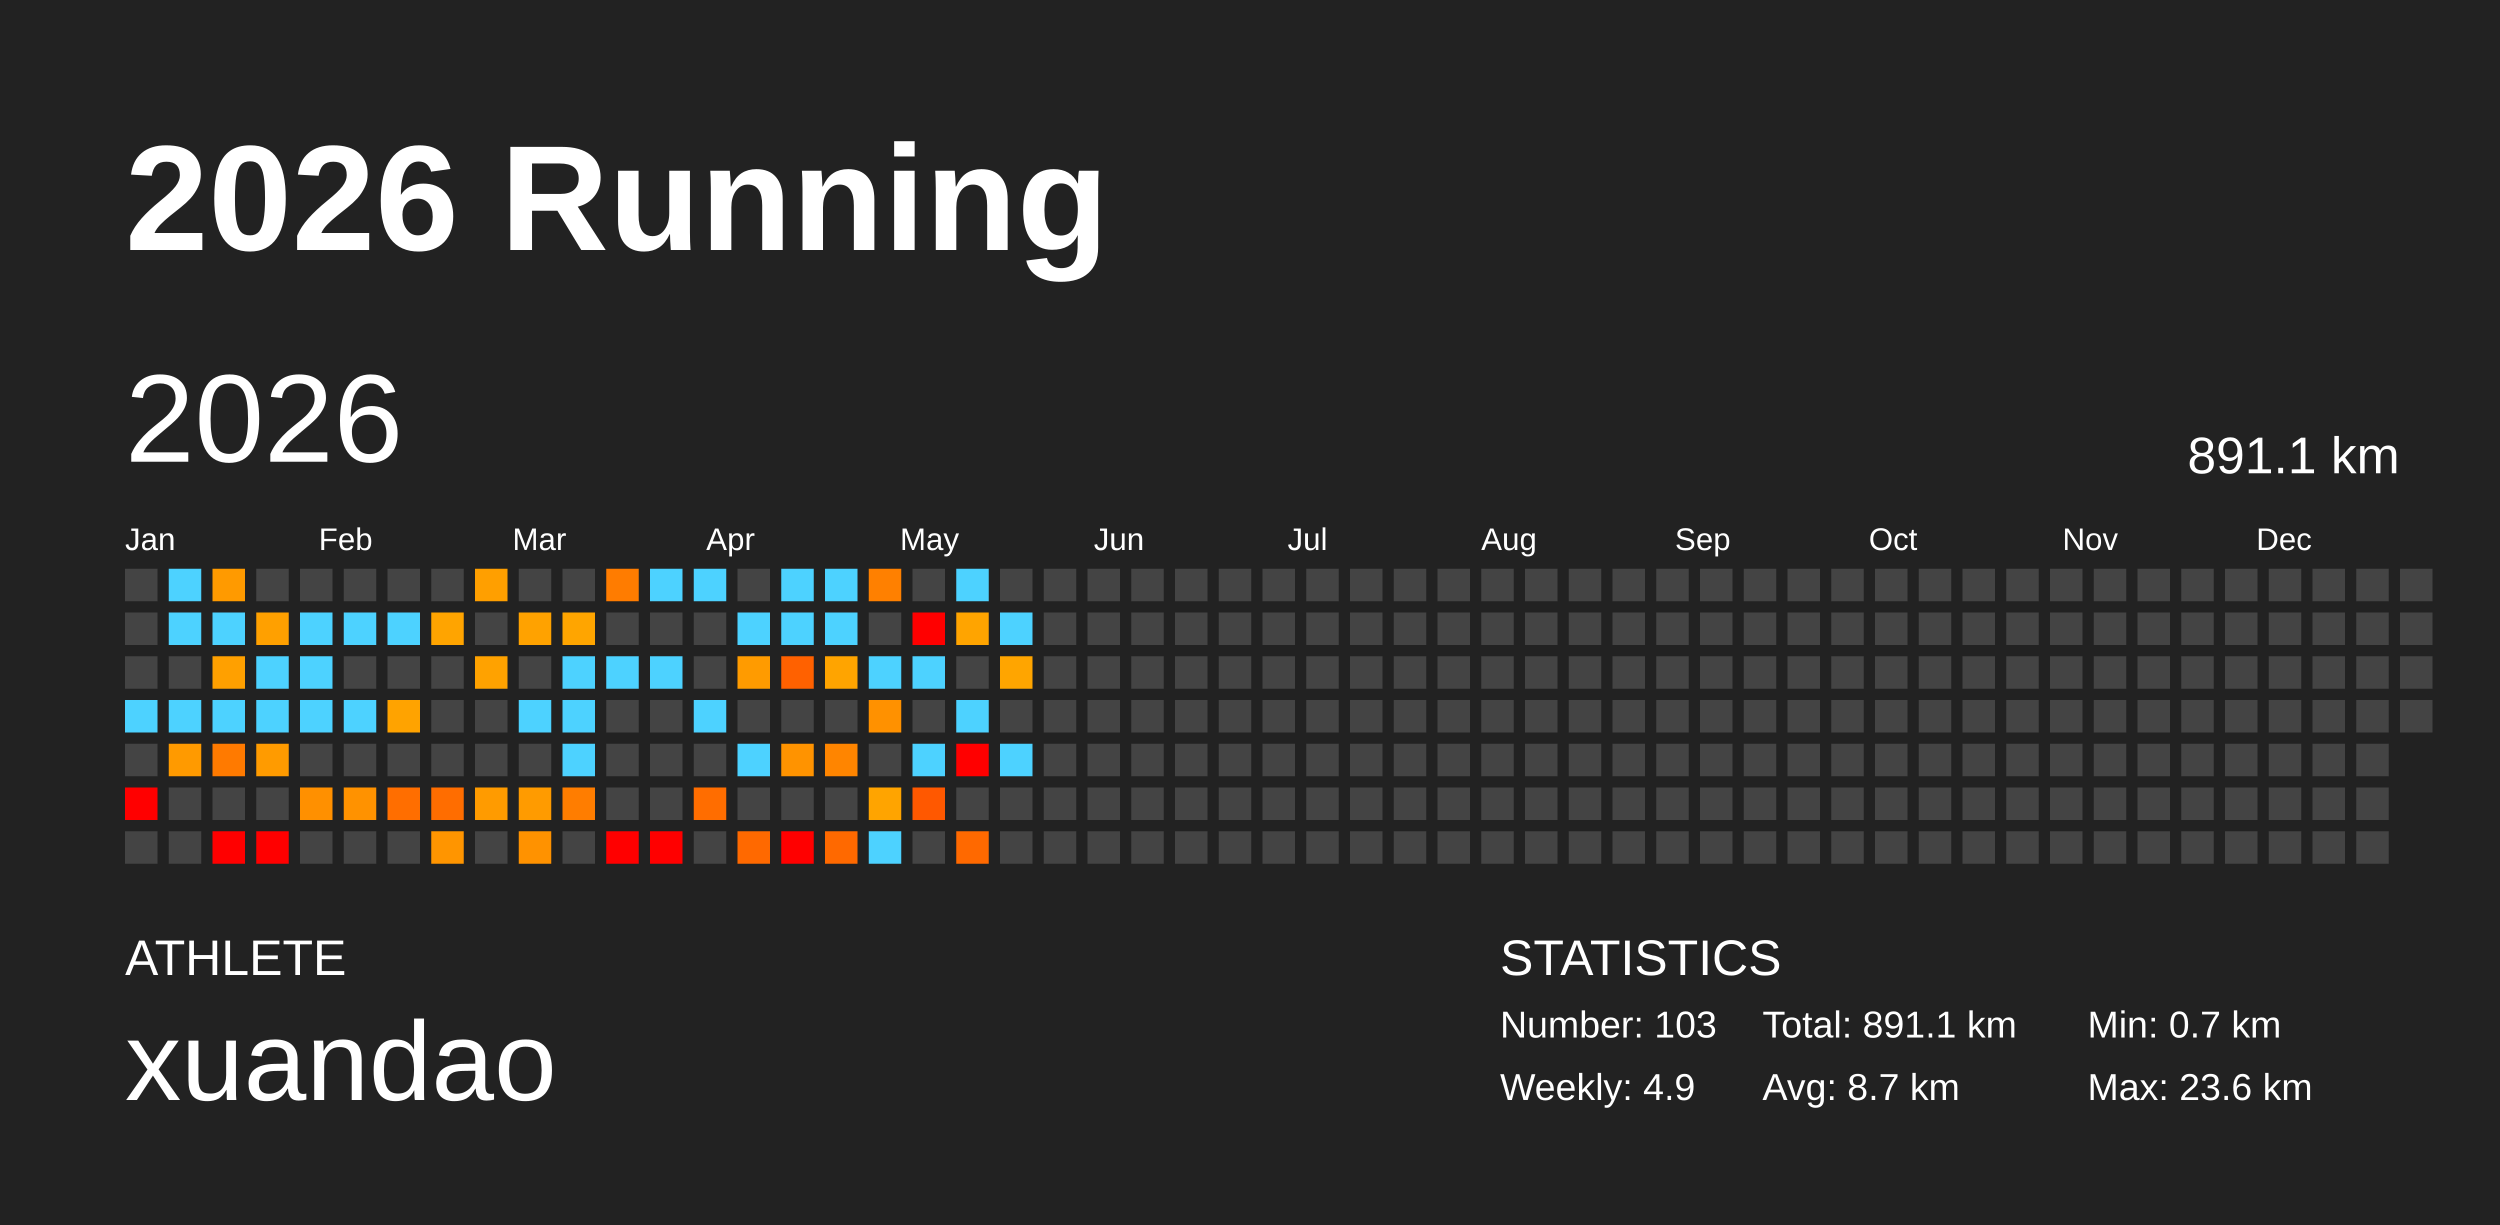
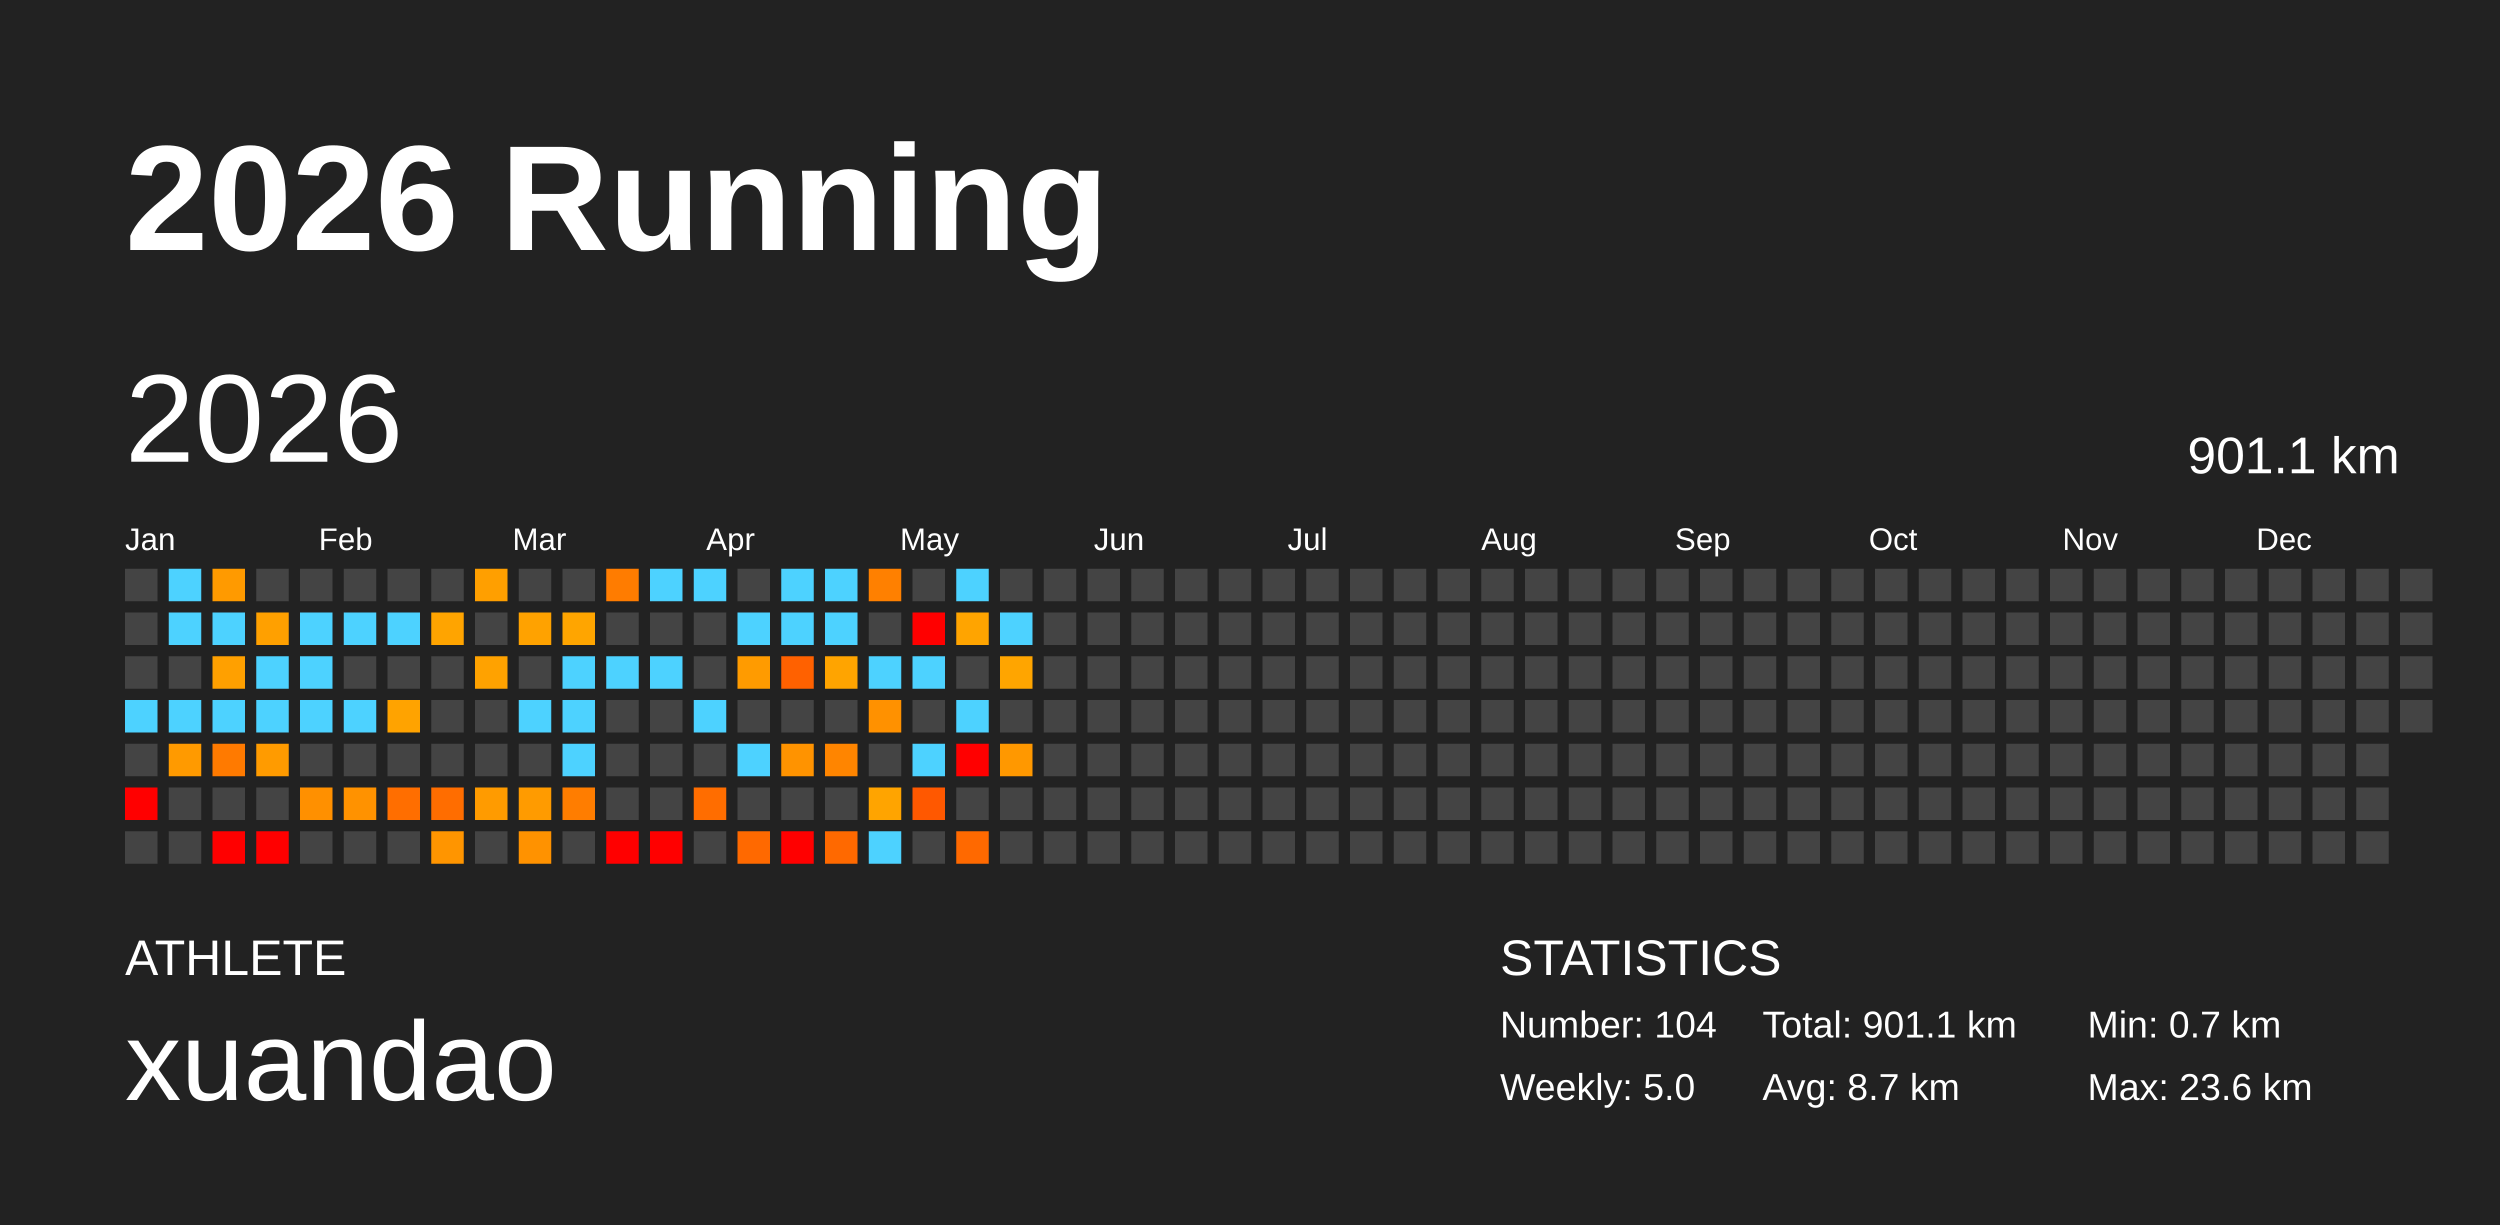
<svg xmlns="http://www.w3.org/2000/svg" baseProfile="full" height="98mm" version="1.1" viewBox="0,0,200,98" width="200mm">
  <defs />
  <rect fill="#222222" height="98" width="200" x="0" y="0" />
  <text fill="#FFFFFF" style="font-size:12px; font-family:Arial; font-weight:bold;" x="10" y="20">2026 Running</text>
  <text fill="#FFFFFF" style="font-size:4px; font-family:Arial" x="10" y="78">ATHLETE</text>
  <text fill="#FFFFFF" style="font-size:9px; font-family:Arial" x="10" y="88">xuandao</text>
  <text fill="#FFFFFF" style="font-size:4px; font-family:Arial" x="120" y="78">STATISTICS</text>
-   <text fill="#FFFFFF" style="font-size:3px; font-family:Arial" x="120" y="83">Number: 103</text>
-   <text fill="#FFFFFF" style="font-size:3px; font-family:Arial" x="120" y="88">Weekly: 4.9</text>
-   <text fill="#FFFFFF" style="font-size:3px; font-family:Arial" x="141" y="83">Total: 891.1 km</text>
+   <text fill="#FFFFFF" style="font-size:3px; font-family:Arial" x="120" y="83">Number: 104</text>
+   <text fill="#FFFFFF" style="font-size:3px; font-family:Arial" x="120" y="88">Weekly: 5.0</text>
+   <text fill="#FFFFFF" style="font-size:3px; font-family:Arial" x="141" y="83">Total: 901.1 km</text>
  <text fill="#FFFFFF" style="font-size:3px; font-family:Arial" x="141" y="88">Avg: 8.7 km</text>
  <text fill="#FFFFFF" style="font-size:3px; font-family:Arial" x="167" y="83">Min: 0.7 km</text>
  <text fill="#FFFFFF" style="font-size:3px; font-family:Arial" x="167" y="88">Max: 23.6 km</text>
  <text dominant-baseline="hanging" fill="#FFFFFF" style="font-size:10.0px; font-family:Arial;" x="10" y="30">2026</text>
-   <text dominant-baseline="hanging" fill="#FFFFFF" style="font-size:4.125px; font-family:Arial;" x="175" y="35">891.1 km</text>
+   <text dominant-baseline="hanging" fill="#FFFFFF" style="font-size:4.125px; font-family:Arial;" x="175" y="35">901.1 km</text>
  <text fill="#FFFFFF" style="font-size:2.5px; font-family:Arial" x="10.0" y="44">Jan</text>
  <text fill="#FFFFFF" style="font-size:2.5px; font-family:Arial" x="25.5" y="44">Feb</text>
  <text fill="#FFFFFF" style="font-size:2.5px; font-family:Arial" x="41.0" y="44">Mar</text>
  <text fill="#FFFFFF" style="font-size:2.5px; font-family:Arial" x="56.5" y="44">Apr</text>
  <text fill="#FFFFFF" style="font-size:2.5px; font-family:Arial" x="72.0" y="44">May</text>
  <text fill="#FFFFFF" style="font-size:2.5px; font-family:Arial" x="87.5" y="44">Jun</text>
  <text fill="#FFFFFF" style="font-size:2.5px; font-family:Arial" x="103.0" y="44">Jul</text>
  <text fill="#FFFFFF" style="font-size:2.5px; font-family:Arial" x="118.5" y="44">Aug</text>
  <text fill="#FFFFFF" style="font-size:2.5px; font-family:Arial" x="134.0" y="44">Sep</text>
  <text fill="#FFFFFF" style="font-size:2.5px; font-family:Arial" x="149.5" y="44">Oct</text>
  <text fill="#FFFFFF" style="font-size:2.5px; font-family:Arial" x="165.0" y="44">Nov</text>
  <text fill="#FFFFFF" style="font-size:2.5px; font-family:Arial" x="180.5" y="44">Dec</text>
  <rect fill="#444444" height="2.6" width="2.6" x="10.0" y="45.5" />
  <rect fill="#444444" height="2.6" width="2.6" x="10.0" y="49.0" />
  <rect fill="#444444" height="2.6" width="2.6" x="10.0" y="52.5" />
  <rect fill="#4dd2ff" height="2.6" width="2.6" x="10.0" y="56.0" />
  <rect fill="#444444" height="2.6" width="2.6" x="10.0" y="59.5" />
  <rect fill="red" height="2.6" width="2.6" x="10.0" y="63.0" />
  <rect fill="#444444" height="2.6" width="2.6" x="10.0" y="66.5" />
  <rect fill="#4dd2ff" height="2.6" width="2.6" x="13.5" y="45.5" />
  <rect fill="#4dd2ff" height="2.6" width="2.6" x="13.5" y="49.0" />
  <rect fill="#444444" height="2.6" width="2.6" x="13.5" y="52.5" />
  <rect fill="#4dd2ff" height="2.6" width="2.6" x="13.5" y="56.0" />
  <rect fill="#ff9a00" height="2.6" width="2.6" x="13.5" y="59.5" />
  <rect fill="#444444" height="2.6" width="2.6" x="13.5" y="63.0" />
  <rect fill="#444444" height="2.6" width="2.6" x="13.5" y="66.5" />
  <rect fill="#ff9a00" height="2.6" width="2.6" x="17.0" y="45.5" />
  <rect fill="#4dd2ff" height="2.6" width="2.6" x="17.0" y="49.0" />
  <rect fill="#ffa000" height="2.6" width="2.6" x="17.0" y="52.5" />
  <rect fill="#4dd2ff" height="2.6" width="2.6" x="17.0" y="56.0" />
  <rect fill="#ff7a00" height="2.6" width="2.6" x="17.0" y="59.5" />
  <rect fill="#444444" height="2.6" width="2.6" x="17.0" y="63.0" />
  <rect fill="red" height="2.6" width="2.6" x="17.0" y="66.5" />
  <rect fill="#444444" height="2.6" width="2.6" x="20.5" y="45.5" />
  <rect fill="#ffa000" height="2.6" width="2.6" x="20.5" y="49.0" />
  <rect fill="#4dd2ff" height="2.6" width="2.6" x="20.5" y="52.5" />
  <rect fill="#4dd2ff" height="2.6" width="2.6" x="20.5" y="56.0" />
  <rect fill="#ff9b00" height="2.6" width="2.6" x="20.5" y="59.5" />
  <rect fill="#444444" height="2.6" width="2.6" x="20.5" y="63.0" />
  <rect fill="red" height="2.6" width="2.6" x="20.5" y="66.5" />
  <rect fill="#444444" height="2.6" width="2.6" x="24.0" y="45.5" />
  <rect fill="#4dd2ff" height="2.6" width="2.6" x="24.0" y="49.0" />
  <rect fill="#4dd2ff" height="2.6" width="2.6" x="24.0" y="52.5" />
  <rect fill="#4dd2ff" height="2.6" width="2.6" x="24.0" y="56.0" />
  <rect fill="#444444" height="2.6" width="2.6" x="24.0" y="59.5" />
  <rect fill="#ff9000" height="2.6" width="2.6" x="24.0" y="63.0" />
  <rect fill="#444444" height="2.6" width="2.6" x="24.0" y="66.5" />
  <rect fill="#444444" height="2.6" width="2.6" x="27.5" y="45.5" />
  <rect fill="#4dd2ff" height="2.6" width="2.6" x="27.5" y="49.0" />
  <rect fill="#444444" height="2.6" width="2.6" x="27.5" y="52.5" />
  <rect fill="#4dd2ff" height="2.6" width="2.6" x="27.5" y="56.0" />
  <rect fill="#444444" height="2.6" width="2.6" x="27.5" y="59.5" />
  <rect fill="#ff9200" height="2.6" width="2.6" x="27.5" y="63.0" />
  <rect fill="#444444" height="2.6" width="2.6" x="27.5" y="66.5" />
  <rect fill="#444444" height="2.6" width="2.6" x="31.0" y="45.5" />
  <rect fill="#4dd2ff" height="2.6" width="2.6" x="31.0" y="49.0" />
  <rect fill="#444444" height="2.6" width="2.6" x="31.0" y="52.5" />
  <rect fill="#ffa300" height="2.6" width="2.6" x="31.0" y="56.0" />
  <rect fill="#444444" height="2.6" width="2.6" x="31.0" y="59.5" />
  <rect fill="#ff6e00" height="2.6" width="2.6" x="31.0" y="63.0" />
  <rect fill="#444444" height="2.6" width="2.6" x="31.0" y="66.5" />
  <rect fill="#444444" height="2.6" width="2.6" x="34.5" y="45.5" />
  <rect fill="#ffa400" height="2.6" width="2.6" x="34.5" y="49.0" />
  <rect fill="#444444" height="2.6" width="2.6" x="34.5" y="52.5" />
  <rect fill="#444444" height="2.6" width="2.6" x="34.5" y="56.0" />
  <rect fill="#444444" height="2.6" width="2.6" x="34.5" y="59.5" />
  <rect fill="#ff6d00" height="2.6" width="2.6" x="34.5" y="63.0" />
  <rect fill="#ff9500" height="2.6" width="2.6" x="34.5" y="66.5" />
  <rect fill="#ff9f00" height="2.6" width="2.6" x="38.0" y="45.5" />
  <rect fill="#444444" height="2.6" width="2.6" x="38.0" y="49.0" />
  <rect fill="#ffa200" height="2.6" width="2.6" x="38.0" y="52.5" />
  <rect fill="#444444" height="2.6" width="2.6" x="38.0" y="56.0" />
  <rect fill="#444444" height="2.6" width="2.6" x="38.0" y="59.5" />
  <rect fill="#ff9b00" height="2.6" width="2.6" x="38.0" y="63.0" />
  <rect fill="#444444" height="2.6" width="2.6" x="38.0" y="66.5" />
  <rect fill="#444444" height="2.6" width="2.6" x="41.5" y="45.5" />
  <rect fill="#ffa200" height="2.6" width="2.6" x="41.5" y="49.0" />
  <rect fill="#444444" height="2.6" width="2.6" x="41.5" y="52.5" />
  <rect fill="#4dd2ff" height="2.6" width="2.6" x="41.5" y="56.0" />
  <rect fill="#444444" height="2.6" width="2.6" x="41.5" y="59.5" />
  <rect fill="#ff9b00" height="2.6" width="2.6" x="41.5" y="63.0" />
  <rect fill="#ff9200" height="2.6" width="2.6" x="41.5" y="66.5" />
  <rect fill="#444444" height="2.6" width="2.6" x="45.0" y="45.5" />
  <rect fill="#ffa500" height="2.6" width="2.6" x="45.0" y="49.0" />
  <rect fill="#4dd2ff" height="2.6" width="2.6" x="45.0" y="52.5" />
  <rect fill="#4dd2ff" height="2.6" width="2.6" x="45.0" y="56.0" />
  <rect fill="#4dd2ff" height="2.6" width="2.6" x="45.0" y="59.5" />
  <rect fill="#ff7d00" height="2.6" width="2.6" x="45.0" y="63.0" />
  <rect fill="#444444" height="2.6" width="2.6" x="45.0" y="66.5" />
  <rect fill="#ff7c00" height="2.6" width="2.6" x="48.5" y="45.5" />
  <rect fill="#444444" height="2.6" width="2.6" x="48.5" y="49.0" />
  <rect fill="#4dd2ff" height="2.6" width="2.6" x="48.5" y="52.5" />
  <rect fill="#444444" height="2.6" width="2.6" x="48.5" y="56.0" />
  <rect fill="#444444" height="2.6" width="2.6" x="48.5" y="59.5" />
  <rect fill="#444444" height="2.6" width="2.6" x="48.5" y="63.0" />
  <rect fill="red" height="2.6" width="2.6" x="48.5" y="66.5" />
  <rect fill="#4dd2ff" height="2.6" width="2.6" x="52.0" y="45.5" />
  <rect fill="#444444" height="2.6" width="2.6" x="52.0" y="49.0" />
  <rect fill="#4dd2ff" height="2.6" width="2.6" x="52.0" y="52.5" />
  <rect fill="#444444" height="2.6" width="2.6" x="52.0" y="56.0" />
  <rect fill="#444444" height="2.6" width="2.6" x="52.0" y="59.5" />
  <rect fill="#444444" height="2.6" width="2.6" x="52.0" y="63.0" />
  <rect fill="red" height="2.6" width="2.6" x="52.0" y="66.5" />
  <rect fill="#4dd2ff" height="2.6" width="2.6" x="55.5" y="45.5" />
  <rect fill="#444444" height="2.6" width="2.6" x="55.5" y="49.0" />
  <rect fill="#444444" height="2.6" width="2.6" x="55.5" y="52.5" />
  <rect fill="#4dd2ff" height="2.6" width="2.6" x="55.5" y="56.0" />
  <rect fill="#444444" height="2.6" width="2.6" x="55.5" y="59.5" />
  <rect fill="#ff6d00" height="2.6" width="2.6" x="55.5" y="63.0" />
  <rect fill="#444444" height="2.6" width="2.6" x="55.5" y="66.5" />
  <rect fill="#444444" height="2.6" width="2.6" x="59.0" y="45.5" />
  <rect fill="#4dd2ff" height="2.6" width="2.6" x="59.0" y="49.0" />
  <rect fill="#ff9b00" height="2.6" width="2.6" x="59.0" y="52.5" />
  <rect fill="#444444" height="2.6" width="2.6" x="59.0" y="56.0" />
  <rect fill="#4dd2ff" height="2.6" width="2.6" x="59.0" y="59.5" />
  <rect fill="#444444" height="2.6" width="2.6" x="59.0" y="63.0" />
  <rect fill="#ff6900" height="2.6" width="2.6" x="59.0" y="66.5" />
  <rect fill="#4dd2ff" height="2.6" width="2.6" x="62.5" y="45.5" />
  <rect fill="#4dd2ff" height="2.6" width="2.6" x="62.5" y="49.0" />
  <rect fill="#ff6100" height="2.6" width="2.6" x="62.5" y="52.5" />
  <rect fill="#444444" height="2.6" width="2.6" x="62.5" y="56.0" />
  <rect fill="#ff9300" height="2.6" width="2.6" x="62.5" y="59.5" />
  <rect fill="#444444" height="2.6" width="2.6" x="62.5" y="63.0" />
  <rect fill="red" height="2.6" width="2.6" x="62.5" y="66.5" />
  <rect fill="#4dd2ff" height="2.6" width="2.6" x="66.0" y="45.5" />
  <rect fill="#4dd2ff" height="2.6" width="2.6" x="66.0" y="49.0" />
  <rect fill="#ffa400" height="2.6" width="2.6" x="66.0" y="52.5" />
  <rect fill="#444444" height="2.6" width="2.6" x="66.0" y="56.0" />
  <rect fill="#ff8500" height="2.6" width="2.6" x="66.0" y="59.5" />
  <rect fill="#444444" height="2.6" width="2.6" x="66.0" y="63.0" />
  <rect fill="#ff6900" height="2.6" width="2.6" x="66.0" y="66.5" />
  <rect fill="#ff8000" height="2.6" width="2.6" x="69.5" y="45.5" />
  <rect fill="#444444" height="2.6" width="2.6" x="69.5" y="49.0" />
  <rect fill="#4dd2ff" height="2.6" width="2.6" x="69.5" y="52.5" />
  <rect fill="#ff9100" height="2.6" width="2.6" x="69.5" y="56.0" />
  <rect fill="#444444" height="2.6" width="2.6" x="69.5" y="59.5" />
  <rect fill="#ffa400" height="2.6" width="2.6" x="69.5" y="63.0" />
  <rect fill="#4dd2ff" height="2.6" width="2.6" x="69.5" y="66.5" />
  <rect fill="#444444" height="2.6" width="2.6" x="73.0" y="45.5" />
  <rect fill="red" height="2.6" width="2.6" x="73.0" y="49.0" />
  <rect fill="#4dd2ff" height="2.6" width="2.6" x="73.0" y="52.5" />
  <rect fill="#444444" height="2.6" width="2.6" x="73.0" y="56.0" />
  <rect fill="#4dd2ff" height="2.6" width="2.6" x="73.0" y="59.5" />
  <rect fill="#ff5800" height="2.6" width="2.6" x="73.0" y="63.0" />
  <rect fill="#444444" height="2.6" width="2.6" x="73.0" y="66.5" />
  <rect fill="#4dd2ff" height="2.6" width="2.6" x="76.5" y="45.5" />
  <rect fill="#ffa400" height="2.6" width="2.6" x="76.5" y="49.0" />
  <rect fill="#444444" height="2.6" width="2.6" x="76.5" y="52.5" />
  <rect fill="#4dd2ff" height="2.6" width="2.6" x="76.5" y="56.0" />
  <rect fill="red" height="2.6" width="2.6" x="76.5" y="59.5" />
  <rect fill="#444444" height="2.6" width="2.6" x="76.5" y="63.0" />
  <rect fill="#ff6900" height="2.6" width="2.6" x="76.5" y="66.5" />
  <rect fill="#444444" height="2.6" width="2.6" x="80.0" y="45.5" />
  <rect fill="#4dd2ff" height="2.6" width="2.6" x="80.0" y="49.0" />
  <rect fill="#ffa500" height="2.6" width="2.6" x="80.0" y="52.5" />
  <rect fill="#444444" height="2.6" width="2.6" x="80.0" y="56.0" />
-   <rect fill="#4dd2ff" height="2.6" width="2.6" x="80.0" y="59.5" />
+   <rect fill="#ff9800" height="2.6" width="2.6" x="80.0" y="59.5" />
  <rect fill="#444444" height="2.6" width="2.6" x="80.0" y="63.0" />
  <rect fill="#444444" height="2.6" width="2.6" x="80.0" y="66.5" />
  <rect fill="#444444" height="2.6" width="2.6" x="83.5" y="45.5" />
  <rect fill="#444444" height="2.6" width="2.6" x="83.5" y="49.0" />
  <rect fill="#444444" height="2.6" width="2.6" x="83.5" y="52.5" />
  <rect fill="#444444" height="2.6" width="2.6" x="83.5" y="56.0" />
  <rect fill="#444444" height="2.6" width="2.6" x="83.5" y="59.5" />
  <rect fill="#444444" height="2.6" width="2.6" x="83.5" y="63.0" />
  <rect fill="#444444" height="2.6" width="2.6" x="83.5" y="66.5" />
  <rect fill="#444444" height="2.6" width="2.6" x="87.0" y="45.5" />
  <rect fill="#444444" height="2.6" width="2.6" x="87.0" y="49.0" />
  <rect fill="#444444" height="2.6" width="2.6" x="87.0" y="52.5" />
  <rect fill="#444444" height="2.6" width="2.6" x="87.0" y="56.0" />
  <rect fill="#444444" height="2.6" width="2.6" x="87.0" y="59.5" />
  <rect fill="#444444" height="2.6" width="2.6" x="87.0" y="63.0" />
  <rect fill="#444444" height="2.6" width="2.6" x="87.0" y="66.5" />
  <rect fill="#444444" height="2.6" width="2.6" x="90.5" y="45.5" />
  <rect fill="#444444" height="2.6" width="2.6" x="90.5" y="49.0" />
  <rect fill="#444444" height="2.6" width="2.6" x="90.5" y="52.5" />
  <rect fill="#444444" height="2.6" width="2.6" x="90.5" y="56.0" />
  <rect fill="#444444" height="2.6" width="2.6" x="90.5" y="59.5" />
  <rect fill="#444444" height="2.6" width="2.6" x="90.5" y="63.0" />
  <rect fill="#444444" height="2.6" width="2.6" x="90.5" y="66.5" />
  <rect fill="#444444" height="2.6" width="2.6" x="94.0" y="45.5" />
  <rect fill="#444444" height="2.6" width="2.6" x="94.0" y="49.0" />
  <rect fill="#444444" height="2.6" width="2.6" x="94.0" y="52.5" />
  <rect fill="#444444" height="2.6" width="2.6" x="94.0" y="56.0" />
  <rect fill="#444444" height="2.6" width="2.6" x="94.0" y="59.5" />
  <rect fill="#444444" height="2.6" width="2.6" x="94.0" y="63.0" />
  <rect fill="#444444" height="2.6" width="2.6" x="94.0" y="66.5" />
  <rect fill="#444444" height="2.6" width="2.6" x="97.5" y="45.5" />
  <rect fill="#444444" height="2.6" width="2.6" x="97.5" y="49.0" />
  <rect fill="#444444" height="2.6" width="2.6" x="97.5" y="52.5" />
  <rect fill="#444444" height="2.6" width="2.6" x="97.5" y="56.0" />
  <rect fill="#444444" height="2.6" width="2.6" x="97.5" y="59.5" />
  <rect fill="#444444" height="2.6" width="2.6" x="97.5" y="63.0" />
  <rect fill="#444444" height="2.6" width="2.6" x="97.5" y="66.5" />
  <rect fill="#444444" height="2.6" width="2.6" x="101.0" y="45.5" />
  <rect fill="#444444" height="2.6" width="2.6" x="101.0" y="49.0" />
  <rect fill="#444444" height="2.6" width="2.6" x="101.0" y="52.5" />
  <rect fill="#444444" height="2.6" width="2.6" x="101.0" y="56.0" />
  <rect fill="#444444" height="2.6" width="2.6" x="101.0" y="59.5" />
  <rect fill="#444444" height="2.6" width="2.6" x="101.0" y="63.0" />
  <rect fill="#444444" height="2.6" width="2.6" x="101.0" y="66.5" />
  <rect fill="#444444" height="2.6" width="2.6" x="104.5" y="45.5" />
  <rect fill="#444444" height="2.6" width="2.6" x="104.5" y="49.0" />
  <rect fill="#444444" height="2.6" width="2.6" x="104.5" y="52.5" />
  <rect fill="#444444" height="2.6" width="2.6" x="104.5" y="56.0" />
  <rect fill="#444444" height="2.6" width="2.6" x="104.5" y="59.5" />
  <rect fill="#444444" height="2.6" width="2.6" x="104.5" y="63.0" />
  <rect fill="#444444" height="2.6" width="2.6" x="104.5" y="66.5" />
  <rect fill="#444444" height="2.6" width="2.6" x="108.0" y="45.5" />
  <rect fill="#444444" height="2.6" width="2.6" x="108.0" y="49.0" />
  <rect fill="#444444" height="2.6" width="2.6" x="108.0" y="52.5" />
  <rect fill="#444444" height="2.6" width="2.6" x="108.0" y="56.0" />
  <rect fill="#444444" height="2.6" width="2.6" x="108.0" y="59.5" />
  <rect fill="#444444" height="2.6" width="2.6" x="108.0" y="63.0" />
  <rect fill="#444444" height="2.6" width="2.6" x="108.0" y="66.5" />
  <rect fill="#444444" height="2.6" width="2.6" x="111.5" y="45.5" />
  <rect fill="#444444" height="2.6" width="2.6" x="111.5" y="49.0" />
  <rect fill="#444444" height="2.6" width="2.6" x="111.5" y="52.5" />
  <rect fill="#444444" height="2.6" width="2.6" x="111.5" y="56.0" />
  <rect fill="#444444" height="2.6" width="2.6" x="111.5" y="59.5" />
  <rect fill="#444444" height="2.6" width="2.6" x="111.5" y="63.0" />
  <rect fill="#444444" height="2.6" width="2.6" x="111.5" y="66.5" />
  <rect fill="#444444" height="2.6" width="2.6" x="115.0" y="45.5" />
  <rect fill="#444444" height="2.6" width="2.6" x="115.0" y="49.0" />
  <rect fill="#444444" height="2.6" width="2.6" x="115.0" y="52.5" />
  <rect fill="#444444" height="2.6" width="2.6" x="115.0" y="56.0" />
  <rect fill="#444444" height="2.6" width="2.6" x="115.0" y="59.5" />
  <rect fill="#444444" height="2.6" width="2.6" x="115.0" y="63.0" />
  <rect fill="#444444" height="2.6" width="2.6" x="115.0" y="66.5" />
  <rect fill="#444444" height="2.6" width="2.6" x="118.5" y="45.5" />
  <rect fill="#444444" height="2.6" width="2.6" x="118.5" y="49.0" />
  <rect fill="#444444" height="2.6" width="2.6" x="118.5" y="52.5" />
  <rect fill="#444444" height="2.6" width="2.6" x="118.5" y="56.0" />
  <rect fill="#444444" height="2.6" width="2.6" x="118.5" y="59.5" />
  <rect fill="#444444" height="2.6" width="2.6" x="118.5" y="63.0" />
  <rect fill="#444444" height="2.6" width="2.6" x="118.5" y="66.5" />
  <rect fill="#444444" height="2.6" width="2.6" x="122.0" y="45.5" />
  <rect fill="#444444" height="2.6" width="2.6" x="122.0" y="49.0" />
  <rect fill="#444444" height="2.6" width="2.6" x="122.0" y="52.5" />
  <rect fill="#444444" height="2.6" width="2.6" x="122.0" y="56.0" />
  <rect fill="#444444" height="2.6" width="2.6" x="122.0" y="59.5" />
  <rect fill="#444444" height="2.6" width="2.6" x="122.0" y="63.0" />
  <rect fill="#444444" height="2.6" width="2.6" x="122.0" y="66.5" />
  <rect fill="#444444" height="2.6" width="2.6" x="125.5" y="45.5" />
  <rect fill="#444444" height="2.6" width="2.6" x="125.5" y="49.0" />
  <rect fill="#444444" height="2.6" width="2.6" x="125.5" y="52.5" />
  <rect fill="#444444" height="2.6" width="2.6" x="125.5" y="56.0" />
  <rect fill="#444444" height="2.6" width="2.6" x="125.5" y="59.5" />
  <rect fill="#444444" height="2.6" width="2.6" x="125.5" y="63.0" />
  <rect fill="#444444" height="2.6" width="2.6" x="125.5" y="66.5" />
  <rect fill="#444444" height="2.6" width="2.6" x="129.0" y="45.5" />
  <rect fill="#444444" height="2.6" width="2.6" x="129.0" y="49.0" />
  <rect fill="#444444" height="2.6" width="2.6" x="129.0" y="52.5" />
  <rect fill="#444444" height="2.6" width="2.6" x="129.0" y="56.0" />
  <rect fill="#444444" height="2.6" width="2.6" x="129.0" y="59.5" />
  <rect fill="#444444" height="2.6" width="2.6" x="129.0" y="63.0" />
  <rect fill="#444444" height="2.6" width="2.6" x="129.0" y="66.5" />
  <rect fill="#444444" height="2.6" width="2.6" x="132.5" y="45.5" />
  <rect fill="#444444" height="2.6" width="2.6" x="132.5" y="49.0" />
  <rect fill="#444444" height="2.6" width="2.6" x="132.5" y="52.5" />
  <rect fill="#444444" height="2.6" width="2.6" x="132.5" y="56.0" />
  <rect fill="#444444" height="2.6" width="2.6" x="132.5" y="59.5" />
  <rect fill="#444444" height="2.6" width="2.6" x="132.5" y="63.0" />
  <rect fill="#444444" height="2.6" width="2.6" x="132.5" y="66.5" />
  <rect fill="#444444" height="2.6" width="2.6" x="136.0" y="45.5" />
  <rect fill="#444444" height="2.6" width="2.6" x="136.0" y="49.0" />
  <rect fill="#444444" height="2.6" width="2.6" x="136.0" y="52.5" />
  <rect fill="#444444" height="2.6" width="2.6" x="136.0" y="56.0" />
  <rect fill="#444444" height="2.6" width="2.6" x="136.0" y="59.5" />
  <rect fill="#444444" height="2.6" width="2.6" x="136.0" y="63.0" />
  <rect fill="#444444" height="2.6" width="2.6" x="136.0" y="66.5" />
  <rect fill="#444444" height="2.6" width="2.6" x="139.5" y="45.5" />
  <rect fill="#444444" height="2.6" width="2.6" x="139.5" y="49.0" />
  <rect fill="#444444" height="2.6" width="2.6" x="139.5" y="52.5" />
  <rect fill="#444444" height="2.6" width="2.6" x="139.5" y="56.0" />
  <rect fill="#444444" height="2.6" width="2.6" x="139.5" y="59.5" />
  <rect fill="#444444" height="2.6" width="2.6" x="139.5" y="63.0" />
  <rect fill="#444444" height="2.6" width="2.6" x="139.5" y="66.5" />
  <rect fill="#444444" height="2.6" width="2.6" x="143.0" y="45.5" />
  <rect fill="#444444" height="2.6" width="2.6" x="143.0" y="49.0" />
  <rect fill="#444444" height="2.6" width="2.6" x="143.0" y="52.5" />
  <rect fill="#444444" height="2.6" width="2.6" x="143.0" y="56.0" />
  <rect fill="#444444" height="2.6" width="2.6" x="143.0" y="59.5" />
  <rect fill="#444444" height="2.6" width="2.6" x="143.0" y="63.0" />
  <rect fill="#444444" height="2.6" width="2.6" x="143.0" y="66.5" />
  <rect fill="#444444" height="2.6" width="2.6" x="146.5" y="45.5" />
  <rect fill="#444444" height="2.6" width="2.6" x="146.5" y="49.0" />
  <rect fill="#444444" height="2.6" width="2.6" x="146.5" y="52.5" />
  <rect fill="#444444" height="2.6" width="2.6" x="146.5" y="56.0" />
  <rect fill="#444444" height="2.6" width="2.6" x="146.5" y="59.5" />
  <rect fill="#444444" height="2.6" width="2.6" x="146.5" y="63.0" />
  <rect fill="#444444" height="2.6" width="2.6" x="146.5" y="66.5" />
  <rect fill="#444444" height="2.6" width="2.6" x="150.0" y="45.5" />
  <rect fill="#444444" height="2.6" width="2.6" x="150.0" y="49.0" />
  <rect fill="#444444" height="2.6" width="2.6" x="150.0" y="52.5" />
  <rect fill="#444444" height="2.6" width="2.6" x="150.0" y="56.0" />
  <rect fill="#444444" height="2.6" width="2.6" x="150.0" y="59.5" />
  <rect fill="#444444" height="2.6" width="2.6" x="150.0" y="63.0" />
  <rect fill="#444444" height="2.6" width="2.6" x="150.0" y="66.5" />
  <rect fill="#444444" height="2.6" width="2.6" x="153.5" y="45.5" />
  <rect fill="#444444" height="2.6" width="2.6" x="153.5" y="49.0" />
  <rect fill="#444444" height="2.6" width="2.6" x="153.5" y="52.5" />
  <rect fill="#444444" height="2.6" width="2.6" x="153.5" y="56.0" />
  <rect fill="#444444" height="2.6" width="2.6" x="153.5" y="59.5" />
  <rect fill="#444444" height="2.6" width="2.6" x="153.5" y="63.0" />
  <rect fill="#444444" height="2.6" width="2.6" x="153.5" y="66.5" />
  <rect fill="#444444" height="2.6" width="2.6" x="157.0" y="45.5" />
  <rect fill="#444444" height="2.6" width="2.6" x="157.0" y="49.0" />
  <rect fill="#444444" height="2.6" width="2.6" x="157.0" y="52.5" />
  <rect fill="#444444" height="2.6" width="2.6" x="157.0" y="56.0" />
  <rect fill="#444444" height="2.6" width="2.6" x="157.0" y="59.5" />
  <rect fill="#444444" height="2.6" width="2.6" x="157.0" y="63.0" />
  <rect fill="#444444" height="2.6" width="2.6" x="157.0" y="66.5" />
  <rect fill="#444444" height="2.6" width="2.6" x="160.5" y="45.5" />
  <rect fill="#444444" height="2.6" width="2.6" x="160.5" y="49.0" />
  <rect fill="#444444" height="2.6" width="2.6" x="160.5" y="52.5" />
  <rect fill="#444444" height="2.6" width="2.6" x="160.5" y="56.0" />
  <rect fill="#444444" height="2.6" width="2.6" x="160.5" y="59.5" />
  <rect fill="#444444" height="2.6" width="2.6" x="160.5" y="63.0" />
  <rect fill="#444444" height="2.6" width="2.6" x="160.5" y="66.5" />
  <rect fill="#444444" height="2.6" width="2.6" x="164.0" y="45.5" />
  <rect fill="#444444" height="2.6" width="2.6" x="164.0" y="49.0" />
  <rect fill="#444444" height="2.6" width="2.6" x="164.0" y="52.5" />
  <rect fill="#444444" height="2.6" width="2.6" x="164.0" y="56.0" />
  <rect fill="#444444" height="2.6" width="2.6" x="164.0" y="59.5" />
  <rect fill="#444444" height="2.6" width="2.6" x="164.0" y="63.0" />
  <rect fill="#444444" height="2.6" width="2.6" x="164.0" y="66.5" />
  <rect fill="#444444" height="2.6" width="2.6" x="167.5" y="45.5" />
  <rect fill="#444444" height="2.6" width="2.6" x="167.5" y="49.0" />
  <rect fill="#444444" height="2.6" width="2.6" x="167.5" y="52.5" />
  <rect fill="#444444" height="2.6" width="2.6" x="167.5" y="56.0" />
  <rect fill="#444444" height="2.6" width="2.6" x="167.5" y="59.5" />
  <rect fill="#444444" height="2.6" width="2.6" x="167.5" y="63.0" />
  <rect fill="#444444" height="2.6" width="2.6" x="167.5" y="66.5" />
  <rect fill="#444444" height="2.6" width="2.6" x="171.0" y="45.5" />
  <rect fill="#444444" height="2.6" width="2.6" x="171.0" y="49.0" />
  <rect fill="#444444" height="2.6" width="2.6" x="171.0" y="52.5" />
  <rect fill="#444444" height="2.6" width="2.6" x="171.0" y="56.0" />
  <rect fill="#444444" height="2.6" width="2.6" x="171.0" y="59.5" />
  <rect fill="#444444" height="2.6" width="2.6" x="171.0" y="63.0" />
  <rect fill="#444444" height="2.6" width="2.6" x="171.0" y="66.5" />
  <rect fill="#444444" height="2.6" width="2.6" x="174.5" y="45.5" />
  <rect fill="#444444" height="2.6" width="2.6" x="174.5" y="49.0" />
  <rect fill="#444444" height="2.6" width="2.6" x="174.5" y="52.5" />
  <rect fill="#444444" height="2.6" width="2.6" x="174.5" y="56.0" />
  <rect fill="#444444" height="2.6" width="2.6" x="174.5" y="59.5" />
  <rect fill="#444444" height="2.6" width="2.6" x="174.5" y="63.0" />
  <rect fill="#444444" height="2.6" width="2.6" x="174.5" y="66.5" />
  <rect fill="#444444" height="2.6" width="2.6" x="178.0" y="45.5" />
  <rect fill="#444444" height="2.6" width="2.6" x="178.0" y="49.0" />
  <rect fill="#444444" height="2.6" width="2.6" x="178.0" y="52.5" />
  <rect fill="#444444" height="2.6" width="2.6" x="178.0" y="56.0" />
  <rect fill="#444444" height="2.6" width="2.6" x="178.0" y="59.5" />
  <rect fill="#444444" height="2.6" width="2.6" x="178.0" y="63.0" />
  <rect fill="#444444" height="2.6" width="2.6" x="178.0" y="66.5" />
  <rect fill="#444444" height="2.6" width="2.6" x="181.5" y="45.5" />
  <rect fill="#444444" height="2.6" width="2.6" x="181.5" y="49.0" />
  <rect fill="#444444" height="2.6" width="2.6" x="181.5" y="52.5" />
  <rect fill="#444444" height="2.6" width="2.6" x="181.5" y="56.0" />
  <rect fill="#444444" height="2.6" width="2.6" x="181.5" y="59.5" />
  <rect fill="#444444" height="2.6" width="2.6" x="181.5" y="63.0" />
  <rect fill="#444444" height="2.6" width="2.6" x="181.5" y="66.5" />
  <rect fill="#444444" height="2.6" width="2.6" x="185.0" y="45.5" />
  <rect fill="#444444" height="2.6" width="2.6" x="185.0" y="49.0" />
  <rect fill="#444444" height="2.6" width="2.6" x="185.0" y="52.5" />
  <rect fill="#444444" height="2.6" width="2.6" x="185.0" y="56.0" />
  <rect fill="#444444" height="2.6" width="2.6" x="185.0" y="59.5" />
  <rect fill="#444444" height="2.6" width="2.6" x="185.0" y="63.0" />
  <rect fill="#444444" height="2.6" width="2.6" x="185.0" y="66.5" />
  <rect fill="#444444" height="2.6" width="2.6" x="188.5" y="45.5" />
  <rect fill="#444444" height="2.6" width="2.6" x="188.5" y="49.0" />
  <rect fill="#444444" height="2.6" width="2.6" x="188.5" y="52.5" />
  <rect fill="#444444" height="2.6" width="2.6" x="188.5" y="56.0" />
  <rect fill="#444444" height="2.6" width="2.6" x="188.5" y="59.5" />
  <rect fill="#444444" height="2.6" width="2.6" x="188.5" y="63.0" />
  <rect fill="#444444" height="2.6" width="2.6" x="188.5" y="66.5" />
  <rect fill="#444444" height="2.6" width="2.6" x="192.0" y="45.5" />
  <rect fill="#444444" height="2.6" width="2.6" x="192.0" y="49.0" />
  <rect fill="#444444" height="2.6" width="2.6" x="192.0" y="52.5" />
  <rect fill="#444444" height="2.6" width="2.6" x="192.0" y="56.0" />
</svg>
